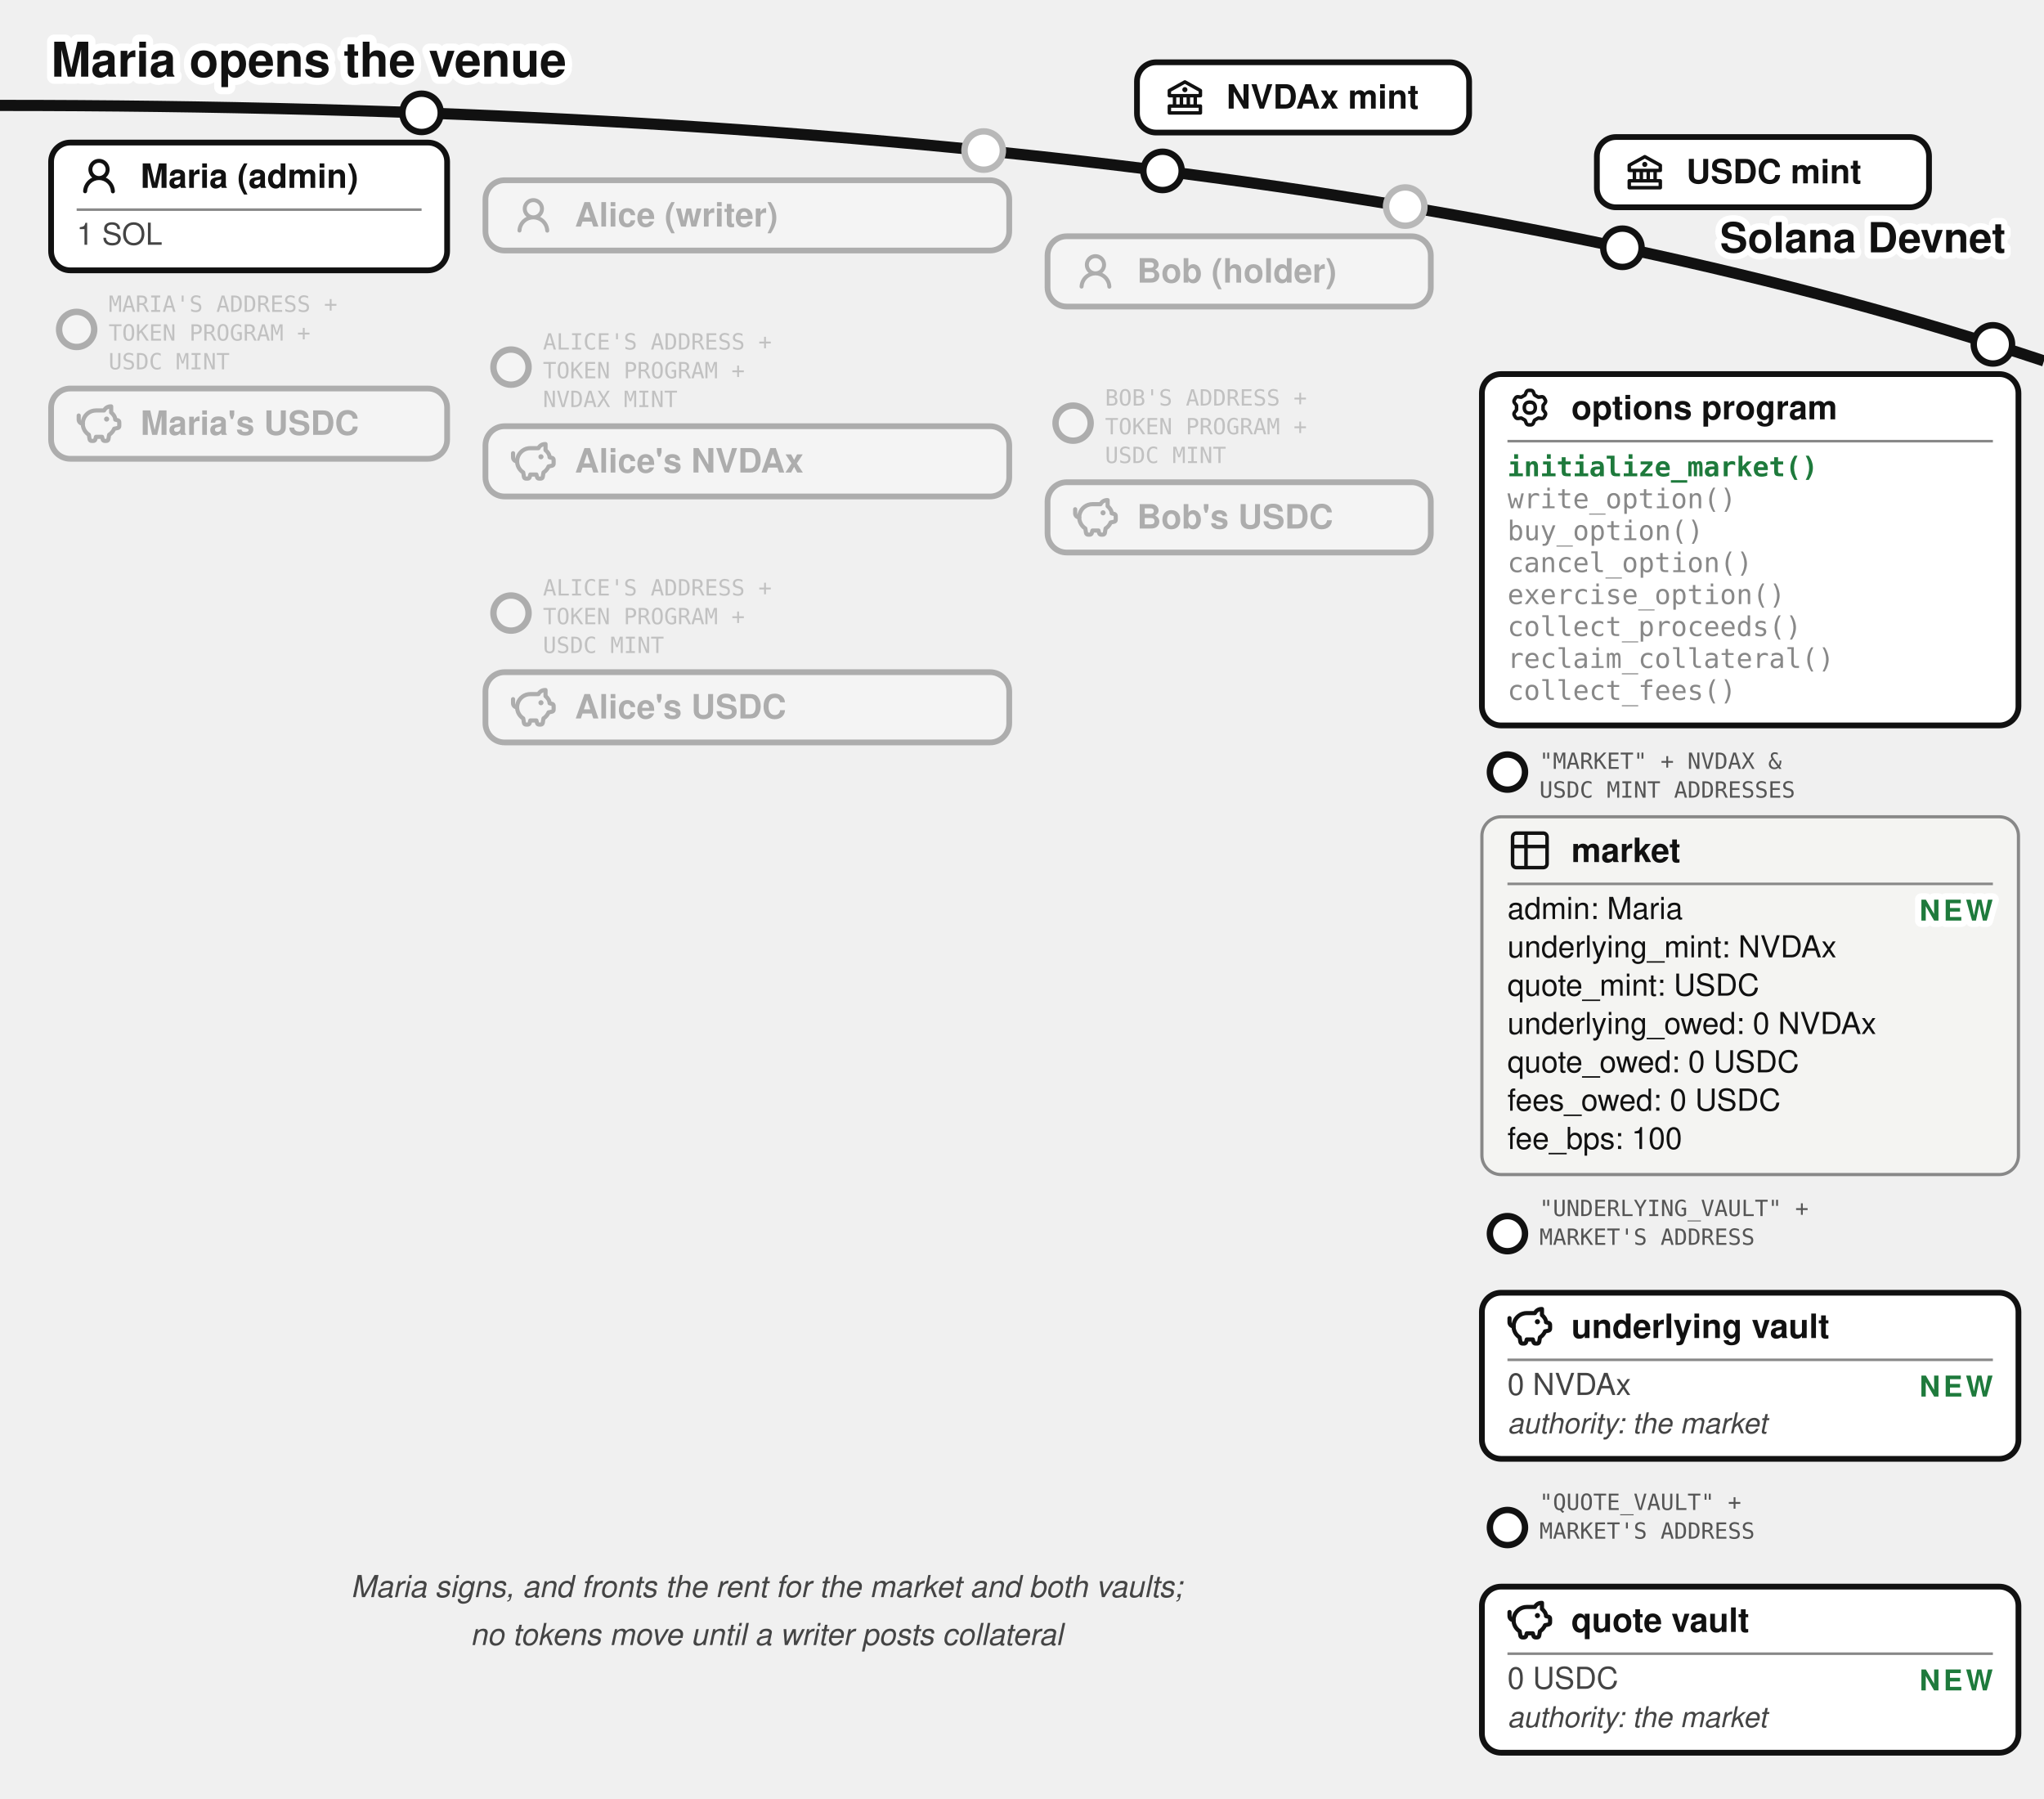
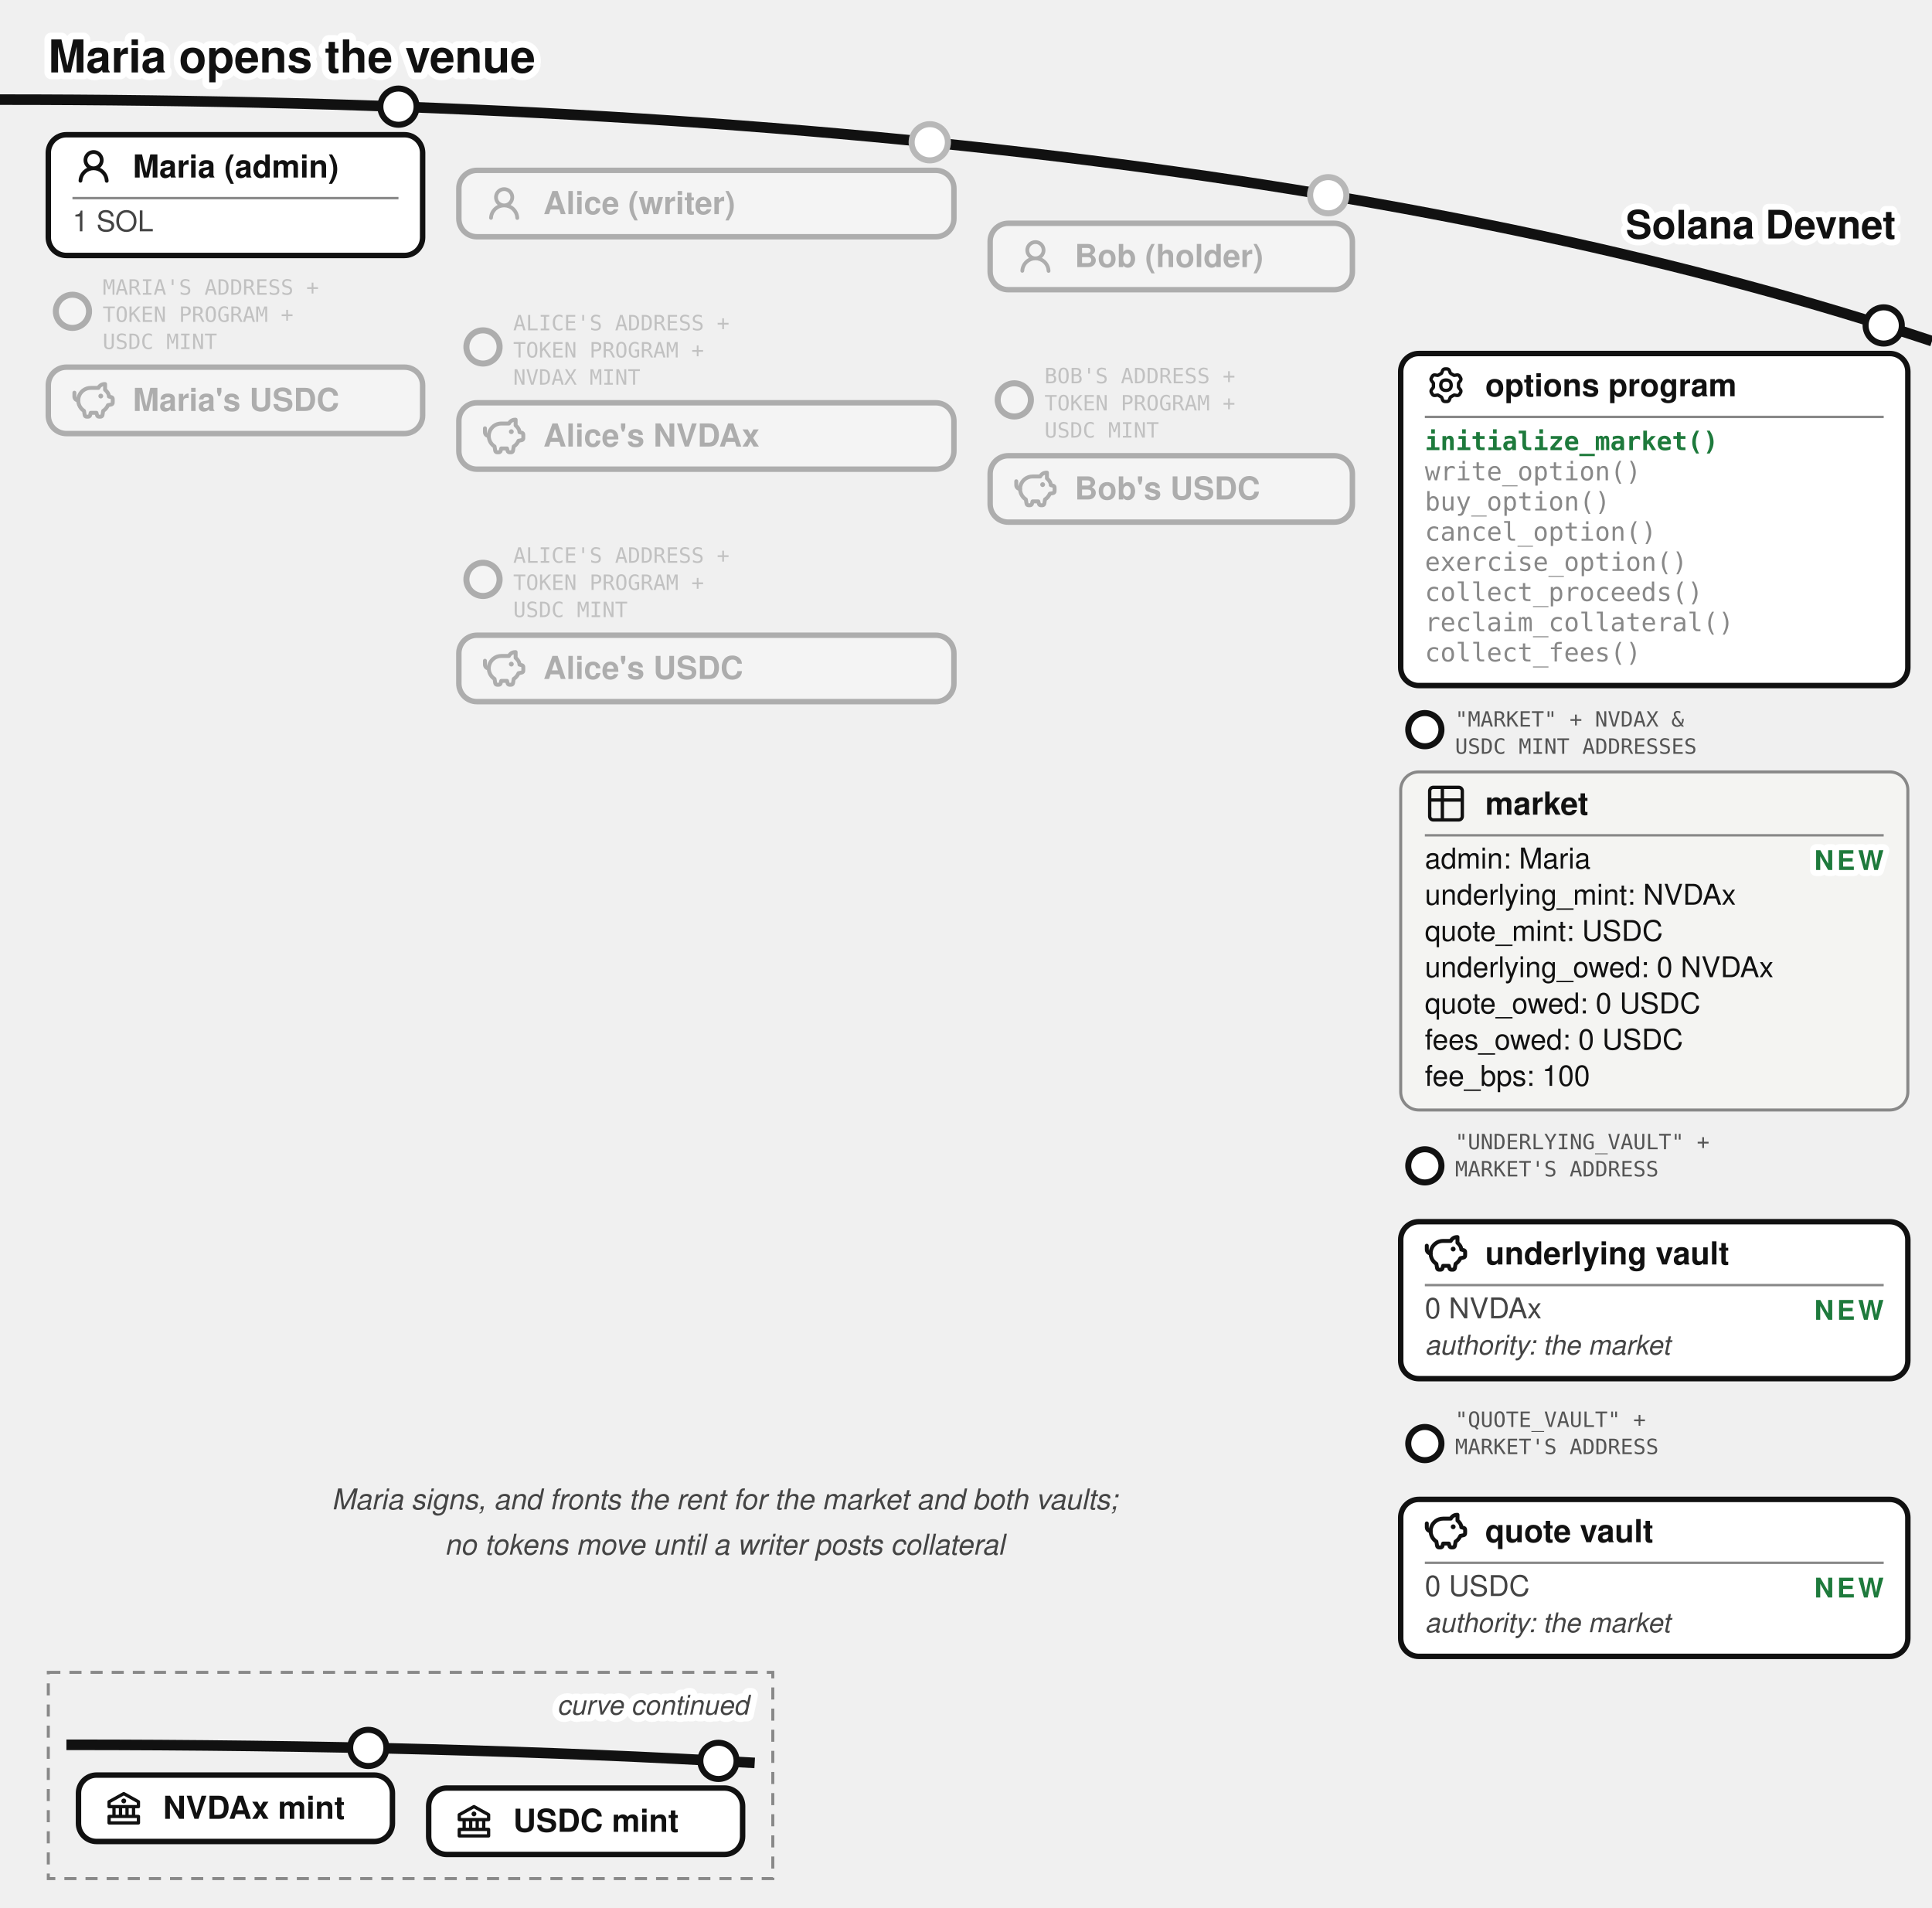
- <svg xmlns="http://www.w3.org/2000/svg" viewBox="0 0 640 563" font-family="'Denim INK', Helvetica, Arial, sans-serif" fill="#111">
+ <svg xmlns="http://www.w3.org/2000/svg" viewBox="0 0 640 632" font-family="'Denim INK', Helvetica, Arial, sans-serif" fill="#111">
  <text stroke="#fff" stroke-width="4.5" paint-order="stroke" stroke-linejoin="round" x="16" y="24" font-size="15" font-weight="bold">Maria opens the venue</text>
  <defs>
    <marker id="opt-arr" markerWidth="9" markerHeight="8" refX="8" refY="4" orient="auto">
      <path d="M0,0 L9,4 L0,8 z" fill="#1e7a3c" />
    </marker>
    <marker id="opt-arrg" markerWidth="9" markerHeight="8" refX="8" refY="4" orient="auto">
      <path d="M0,0 L9,4 L0,8 z" fill="#777" />
    </marker>
  </defs>
  <path d="M 0,33 Q 400,33 640,113" fill="none" stroke="#111" stroke-width="3.5" />
  <text stroke="#fff" stroke-width="4" paint-order="stroke" stroke-linejoin="round" x="628" y="79" font-size="13" font-weight="bold" text-anchor="end">Solana Devnet</text>
  <g>
-     <circle cx="364" cy="53.5" r="6" fill="#fff" stroke="#111" stroke-width="2" />
-     <rect x="356" y="19.5" width="104" height="22" rx="6" fill="#fff" stroke="#111" stroke-width="1.8" />
-     <g transform="translate(364,23.5)">
-       <g transform="translate(0.52,0.519) scale(0.54)" fill="#111">
-         <path d="m21.49 7.13l-9-5a.99.99 0 0 0-.97 0l-9.01 5C2.19 7.31 2 7.64 2 8v3c0 .55.45 1 1 1h2v4H3c-.55 0-1 .45-1 1v4c0 .55.45 1 1 1h18c.55 0 1-.45 1-1v-4c0-.55-.45-1-1-1h-2v-4h2c.55 0 1-.45 1-1V8a1 1 0 0 0-.51-.87M7 12h2v4H7zm6 0v4h-2v-4zm7 6v2H4v-2zm-3-2h-2v-4h2zm3-6H4V8.59l8-4.44l8 4.44z" />
-         <path d="M12 6a1.5 1.5 0 1 0 0 3a1.5 1.5 0 1 0 0-3" />
-       </g>
-     </g>
-     <text x="384" y="34" font-size="10.5" font-weight="bold">NVDAx mint</text>
-   </g>
-   <g>
-     <circle cx="508" cy="77.57" r="6" fill="#fff" stroke="#111" stroke-width="2" />
-     <rect x="500" y="42.9" width="104" height="22" rx="6" fill="#fff" stroke="#111" stroke-width="1.8" />
-     <g transform="translate(508,46.9)">
-       <g transform="translate(0.52,0.519) scale(0.54)" fill="#111">
-         <path d="m21.49 7.13l-9-5a.99.99 0 0 0-.97 0l-9.01 5C2.19 7.31 2 7.64 2 8v3c0 .55.45 1 1 1h2v4H3c-.55 0-1 .45-1 1v4c0 .55.45 1 1 1h18c.55 0 1-.45 1-1v-4c0-.55-.45-1-1-1h-2v-4h2c.55 0 1-.45 1-1V8a1 1 0 0 0-.51-.87M7 12h2v4H7zm6 0v4h-2v-4zm7 6v2H4v-2zm-3-2h-2v-4h2zm3-6H4V8.59l8-4.44l8 4.44z" />
-         <path d="M12 6a1.5 1.5 0 1 0 0 3a1.5 1.5 0 1 0 0-3" />
-       </g>
-     </g>
-     <text x="528" y="57.4" font-size="10.5" font-weight="bold">USDC mint</text>
-   </g>
-   <g>
    <circle cx="132" cy="35.33" r="6" fill="#fff" stroke="#111" stroke-width="2" />
    <rect x="16" y="44.63" width="124" height="40" rx="6" fill="#fff" stroke="#111" stroke-width="1.8" />
    <g transform="translate(24,48.13)">
      <g transform="translate(0.36,0.767) scale(0.8301)" fill="#111">
        <path d="M10.561 8.073a6 6 0 0 1 3.432 5.142a.75.75 0 1 1-1.498.07a4.5 4.5 0 0 0-8.99 0a.75.75 0 0 1-1.498-.07a6 6 0 0 1 3.431-5.142a3.999 3.999 0 1 1 5.123 0M10.5 5a2.5 2.5 0 1 0-5 0a2.5 2.5 0 0 0 5 0" />
      </g>
    </g>
    <text x="44" y="58.805" font-size="10.5" font-weight="bold">Maria (admin)</text>
    <line x1="24" y1="65.63" x2="132" y2="65.63" stroke="#888" stroke-width="0.8" />
    <text x="24" y="76.63" font-size="9.5" fill="#444">1 SOL</text>
  </g>
  <g opacity="0.3">
    <circle cx="24" cy="103.13" r="5.5" fill="#fff" stroke="#111" stroke-width="2" />
    <text x="34" y="97.63" font-size="7" font-family="'DejaVu Sans Mono', monospace" fill="#555">MARIA'S ADDRESS +</text>
    <text x="34" y="106.63" font-size="7" font-family="'DejaVu Sans Mono', monospace" fill="#555">TOKEN PROGRAM +</text>
    <text x="34" y="115.63" font-size="7" font-family="'DejaVu Sans Mono', monospace" fill="#555">USDC MINT</text>
    <rect x="16" y="121.63" width="124" height="22" rx="6" fill="#fff" stroke="#111" stroke-width="1.8" />
    <g transform="translate(24,125.63)">
      <g transform="translate(-0.624,-0.624) scale(0.6353)" fill="none" stroke="#111" stroke-linecap="round" stroke-linejoin="round" stroke-width="2.047">
        <path d="M14.5 5.5h-4A6.5 6.5 0 0 0 7 17.478l.288 1.738c.07.423.105.635.202.798a1 1 0 0 0 .49.416c.178.07.392.07.822.07c.397 0 .596 0 .764-.062a1 1 0 0 0 .479-.374c.1-.148.15-.34.246-.727l.209-.837h3l.21.837c.096.386.144.58.245.727a1 1 0 0 0 .479.374c.168.062.367.062.764.062c.43 0 .644 0 .821-.07a1 1 0 0 0 .49-.416c.098-.163.133-.375.203-.798L17 17.478a6.5 6.5 0 0 0 2.502-2.978l.89-.178c.77-.154 1.155-.231 1.381-.508c.227-.276.227-.669.227-1.453v-.3c0-.75 0-1.124-.212-1.396c-.212-.27-.575-.362-1.303-.544L20 10c0-1.5-1.167-2.833-2-3.5v-3h-.264c-1.37 0-2.623.774-3.236 2" />
        <path d="M15.875 9.75h-.125m.25 0a.25.25 0 1 1-.5 0a.25.25 0 0 1 .5 0M2 8v2a2 2 0 0 0 2 2" />
      </g>
    </g>
    <text x="44" y="136.13" font-size="10.5" font-weight="bold">Maria's USDC</text>
  </g>
  <circle cx="308" cy="47.13" r="7" fill="#fff" />
  <g opacity="0.3">
    <circle cx="308" cy="47.13" r="6" fill="#fff" stroke="#111" stroke-width="2" />
    <rect x="152" y="56.43" width="164" height="22" rx="6" fill="#fff" stroke="#111" stroke-width="1.8" />
    <g transform="translate(160,60.43)">
      <g transform="translate(0.36,0.767) scale(0.8301)" fill="#111">
        <path d="M10.561 8.073a6 6 0 0 1 3.432 5.142a.75.75 0 1 1-1.498.07a4.5 4.5 0 0 0-8.99 0a.75.75 0 0 1-1.498-.07a6 6 0 0 1 3.431-5.142a3.999 3.999 0 1 1 5.123 0M10.5 5a2.5 2.5 0 1 0-5 0a2.5 2.5 0 0 0 5 0" />
      </g>
    </g>
    <text x="180" y="70.93" font-size="10.5" font-weight="bold">Alice (writer)</text>
  </g>
  <g opacity="0.3">
    <circle cx="160" cy="114.93" r="5.5" fill="#fff" stroke="#111" stroke-width="2" />
    <text x="170" y="109.43" font-size="7" font-family="'DejaVu Sans Mono', monospace" fill="#555">ALICE'S ADDRESS +</text>
    <text x="170" y="118.43" font-size="7" font-family="'DejaVu Sans Mono', monospace" fill="#555">TOKEN PROGRAM +</text>
    <text x="170" y="127.43" font-size="7" font-family="'DejaVu Sans Mono', monospace" fill="#555">NVDAX MINT</text>
    <rect x="152" y="133.43" width="164" height="22" rx="6" fill="#fff" stroke="#111" stroke-width="1.8" />
    <g transform="translate(160,137.43)">
      <g transform="translate(-0.624,-0.624) scale(0.6353)" fill="none" stroke="#111" stroke-linecap="round" stroke-linejoin="round" stroke-width="2.047">
        <path d="M14.5 5.5h-4A6.5 6.5 0 0 0 7 17.478l.288 1.738c.07.423.105.635.202.798a1 1 0 0 0 .49.416c.178.07.392.07.822.07c.397 0 .596 0 .764-.062a1 1 0 0 0 .479-.374c.1-.148.15-.34.246-.727l.209-.837h3l.21.837c.096.386.144.58.245.727a1 1 0 0 0 .479.374c.168.062.367.062.764.062c.43 0 .644 0 .821-.07a1 1 0 0 0 .49-.416c.098-.163.133-.375.203-.798L17 17.478a6.5 6.5 0 0 0 2.502-2.978l.89-.178c.77-.154 1.155-.231 1.381-.508c.227-.276.227-.669.227-1.453v-.3c0-.75 0-1.124-.212-1.396c-.212-.27-.575-.362-1.303-.544L20 10c0-1.5-1.167-2.833-2-3.5v-3h-.264c-1.37 0-2.623.774-3.236 2" />
        <path d="M15.875 9.75h-.125m.25 0a.25.25 0 1 1-.5 0a.25.25 0 0 1 .5 0M2 8v2a2 2 0 0 0 2 2" />
      </g>
    </g>
    <text x="180" y="147.93" font-size="10.5" font-weight="bold">Alice's NVDAx</text>
  </g>
  <g opacity="0.3">
    <circle cx="160" cy="191.93" r="5.5" fill="#fff" stroke="#111" stroke-width="2" />
    <text x="170" y="186.43" font-size="7" font-family="'DejaVu Sans Mono', monospace" fill="#555">ALICE'S ADDRESS +</text>
    <text x="170" y="195.43" font-size="7" font-family="'DejaVu Sans Mono', monospace" fill="#555">TOKEN PROGRAM +</text>
    <text x="170" y="204.43" font-size="7" font-family="'DejaVu Sans Mono', monospace" fill="#555">USDC MINT</text>
    <rect x="152" y="210.43" width="164" height="22" rx="6" fill="#fff" stroke="#111" stroke-width="1.8" />
    <g transform="translate(160,214.43)">
      <g transform="translate(-0.624,-0.624) scale(0.6353)" fill="none" stroke="#111" stroke-linecap="round" stroke-linejoin="round" stroke-width="2.047">
        <path d="M14.5 5.5h-4A6.5 6.5 0 0 0 7 17.478l.288 1.738c.07.423.105.635.202.798a1 1 0 0 0 .49.416c.178.07.392.07.822.07c.397 0 .596 0 .764-.062a1 1 0 0 0 .479-.374c.1-.148.15-.34.246-.727l.209-.837h3l.21.837c.096.386.144.58.245.727a1 1 0 0 0 .479.374c.168.062.367.062.764.062c.43 0 .644 0 .821-.07a1 1 0 0 0 .49-.416c.098-.163.133-.375.203-.798L17 17.478a6.5 6.5 0 0 0 2.502-2.978l.89-.178c.77-.154 1.155-.231 1.381-.508c.227-.276.227-.669.227-1.453v-.3c0-.75 0-1.124-.212-1.396c-.212-.27-.575-.362-1.303-.544L20 10c0-1.5-1.167-2.833-2-3.5v-3h-.264c-1.37 0-2.623.774-3.236 2" />
        <path d="M15.875 9.75h-.125m.25 0a.25.25 0 1 1-.5 0a.25.25 0 0 1 .5 0M2 8v2a2 2 0 0 0 2 2" />
      </g>
    </g>
    <text x="180" y="224.93" font-size="10.5" font-weight="bold">Alice's USDC</text>
  </g>
  <circle cx="440" cy="64.67" r="7" fill="#fff" />
  <g opacity="0.3">
    <circle cx="440" cy="64.67" r="6" fill="#fff" stroke="#111" stroke-width="2" />
    <rect x="328" y="73.97" width="120" height="22" rx="6" fill="#fff" stroke="#111" stroke-width="1.8" />
    <g transform="translate(336,77.97)">
      <g transform="translate(0.36,0.767) scale(0.8301)" fill="#111">
        <path d="M10.561 8.073a6 6 0 0 1 3.432 5.142a.75.75 0 1 1-1.498.07a4.5 4.5 0 0 0-8.99 0a.75.75 0 0 1-1.498-.07a6 6 0 0 1 3.431-5.142a3.999 3.999 0 1 1 5.123 0M10.5 5a2.5 2.5 0 1 0-5 0a2.5 2.5 0 0 0 5 0" />
      </g>
    </g>
    <text x="356" y="88.47" font-size="10.5" font-weight="bold">Bob (holder)</text>
  </g>
  <g opacity="0.3">
    <circle cx="336" cy="132.47" r="5.5" fill="#fff" stroke="#111" stroke-width="2" />
    <text x="346" y="126.97" font-size="7" font-family="'DejaVu Sans Mono', monospace" fill="#555">BOB'S ADDRESS +</text>
    <text x="346" y="135.97" font-size="7" font-family="'DejaVu Sans Mono', monospace" fill="#555">TOKEN PROGRAM +</text>
    <text x="346" y="144.97" font-size="7" font-family="'DejaVu Sans Mono', monospace" fill="#555">USDC MINT</text>
    <rect x="328" y="150.97" width="120" height="22" rx="6" fill="#fff" stroke="#111" stroke-width="1.8" />
    <g transform="translate(336,154.97)">
      <g transform="translate(-0.624,-0.624) scale(0.6353)" fill="none" stroke="#111" stroke-linecap="round" stroke-linejoin="round" stroke-width="2.047">
        <path d="M14.5 5.5h-4A6.5 6.5 0 0 0 7 17.478l.288 1.738c.07.423.105.635.202.798a1 1 0 0 0 .49.416c.178.07.392.07.822.07c.397 0 .596 0 .764-.062a1 1 0 0 0 .479-.374c.1-.148.15-.34.246-.727l.209-.837h3l.21.837c.096.386.144.58.245.727a1 1 0 0 0 .479.374c.168.062.367.062.764.062c.43 0 .644 0 .821-.07a1 1 0 0 0 .49-.416c.098-.163.133-.375.203-.798L17 17.478a6.5 6.5 0 0 0 2.502-2.978l.89-.178c.77-.154 1.155-.231 1.381-.508c.227-.276.227-.669.227-1.453v-.3c0-.75 0-1.124-.212-1.396c-.212-.27-.575-.362-1.303-.544L20 10c0-1.5-1.167-2.833-2-3.5v-3h-.264c-1.37 0-2.623.774-3.236 2" />
        <path d="M15.875 9.75h-.125m.25 0a.25.25 0 1 1-.5 0a.25.25 0 0 1 .5 0M2 8v2a2 2 0 0 0 2 2" />
      </g>
    </g>
    <text x="356" y="165.47" font-size="10.5" font-weight="bold">Bob's USDC</text>
  </g>
  <g>
    <circle cx="624" cy="107.81" r="6" fill="#fff" stroke="#111" stroke-width="2" />
    <rect x="464" y="117.11" width="168" height="110" rx="6" fill="#fff" stroke="#111" stroke-width="1.8" />
    <g transform="translate(472,120.61)">
      <g transform="translate(0.951,0.952) scale(0.864)" fill="none" stroke="#111" stroke-linecap="round" stroke-linejoin="round" stroke-width="1.28">
        <path d="M11.808 7.727c0 .05.017.1.048.14l.667.84a.96.96 0 0 1 .082 1.08l-.392.676a.96.96 0 0 1-.975.47l-1.063-.16a.23.23 0 0 0-.145.027l-1.26.727a.23.23 0 0 0-.096.112l-.392 1a.96.96 0 0 1-.893.611h-.782a.96.96 0 0 1-.893-.61l-.392-1a.23.23 0 0 0-.096-.113L3.967 10.8a.23.23 0 0 0-.145-.028l-1.063.162a.96.96 0 0 1-.976-.47l-.39-.677a.96.96 0 0 1 .08-1.08l.67-.84a.22.22 0 0 0 .05-.14V6.273c0-.05-.018-.1-.05-.14l-.67-.84a.96.96 0 0 1-.08-1.08l.39-.676a.96.96 0 0 1 .976-.47l1.06.16a.23.23 0 0 0 .145-.027l1.262-.73a.23.23 0 0 0 .096-.113l.394-.996A.96.96 0 0 1 6.61.75h.784a.96.96 0 0 1 .893.61l.392.997q.028.075.096.116l1.26.727a.23.23 0 0 0 .145.028l1.062-.162a.96.96 0 0 1 .976.47l.391.677a.96.96 0 0 1-.081 1.08l-.67.84a.22.22 0 0 0-.049.14v1.454Z" />
        <path d="M7 8.996c1.277 0 1.996-.719 1.996-1.996S8.277 5.004 7 5.004S5.004 5.723 5.004 7S5.723 8.996 7 8.996" />
      </g>
    </g>
    <text x="492" y="131.285" font-size="10.5" font-weight="bold">options program</text>
    <line x1="472" y1="138.11" x2="624" y2="138.11" stroke="#888" stroke-width="0.8" />
    <text x="472" y="149.11" font-size="8.5" font-family="'DejaVu Sans Mono', Menlo, monospace" font-weight="bold" fill="#1e7a3c">initialize_market()</text>
    <text x="472" y="159.11" font-size="8.5" font-family="'DejaVu Sans Mono', Menlo, monospace" fill="#888">write_option()</text>
    <text x="472" y="169.11" font-size="8.5" font-family="'DejaVu Sans Mono', Menlo, monospace" fill="#888">buy_option()</text>
    <text x="472" y="179.11" font-size="8.5" font-family="'DejaVu Sans Mono', Menlo, monospace" fill="#888">cancel_option()</text>
    <text x="472" y="189.11" font-size="8.5" font-family="'DejaVu Sans Mono', Menlo, monospace" fill="#888">exercise_option()</text>
    <text x="472" y="199.11" font-size="8.5" font-family="'DejaVu Sans Mono', Menlo, monospace" fill="#888">collect_proceeds()</text>
    <text x="472" y="209.11" font-size="8.5" font-family="'DejaVu Sans Mono', Menlo, monospace" fill="#888">reclaim_collateral()</text>
    <text x="472" y="219.11" font-size="8.5" font-family="'DejaVu Sans Mono', Menlo, monospace" fill="#888">collect_fees()</text>
  </g>
  <g>
    <circle cx="472" cy="241.71" r="5.5" fill="#fff" stroke="#111" stroke-width="2" />
    <text x="482" y="240.71" font-size="7" font-family="'DejaVu Sans Mono', monospace" fill="#555">"MARKET" + NVDAX &amp;</text>
    <text x="482" y="249.71" font-size="7" font-family="'DejaVu Sans Mono', monospace" fill="#555">USDC MINT ADDRESSES</text>
    <rect x="464" y="255.71" width="168" height="112" rx="6" fill="#f4f4f2" stroke="#888" />
    <g transform="translate(472,259.21)">
      <g transform="translate(-0.195,-0.195) scale(0.6)" fill="none" stroke="#111" stroke-linecap="round" stroke-linejoin="round" stroke-width="1.843">
        <path d="M3 5a2 2 0 0 1 2-2h14a2 2 0 0 1 2 2v14a2 2 0 0 1-2 2H5a2 2 0 0 1-2-2zm0 5h18M10 3v18" />
      </g>
    </g>
    <text x="492" y="269.885" font-size="10.5" font-weight="bold">market</text>
    <line x1="472" y1="276.71" x2="624" y2="276.71" stroke="#888" stroke-width="0.8" />
    <text x="472" y="287.71" font-size="9.5">admin: Maria</text>
    <text stroke="#fff" stroke-width="4" paint-order="stroke" stroke-linejoin="round" x="624" y="288.21" font-size="9" font-weight="bold" letter-spacing="1" fill="#1e7a3c" text-anchor="end">NEW</text>
    <text x="472" y="299.71" font-size="9.5">underlying_mint: NVDAx</text>
    <text x="472" y="311.71" font-size="9.5">quote_mint: USDC</text>
    <text x="472" y="323.71" font-size="9.5">underlying_owed: 0 NVDAx</text>
    <text x="472" y="335.71" font-size="9.5">quote_owed: 0 USDC</text>
    <text x="472" y="347.71" font-size="9.5">fees_owed: 0 USDC</text>
    <text x="472" y="359.71" font-size="9.5">fee_bps: 100</text>
  </g>
  <g>
    <circle cx="472" cy="386.21" r="5.5" fill="#fff" stroke="#111" stroke-width="2" />
    <text x="482" y="380.71" font-size="7" font-family="'DejaVu Sans Mono', monospace" fill="#555">"UNDERLYING_VAULT" +</text>
    <text x="482" y="389.71" font-size="7" font-family="'DejaVu Sans Mono', monospace" fill="#555">MARKET'S ADDRESS</text>
    <text x="482" y="398.71" font-size="7" font-family="'DejaVu Sans Mono', monospace" fill="#555" />
    <rect x="464" y="404.71" width="168" height="52" rx="6" fill="#fff" stroke="#111" stroke-width="1.8" />
    <g transform="translate(472,408.21)">
      <g transform="translate(-0.624,-0.624) scale(0.6353)" fill="none" stroke="#111" stroke-linecap="round" stroke-linejoin="round" stroke-width="2.047">
        <path d="M14.5 5.5h-4A6.5 6.5 0 0 0 7 17.478l.288 1.738c.07.423.105.635.202.798a1 1 0 0 0 .49.416c.178.07.392.07.822.07c.397 0 .596 0 .764-.062a1 1 0 0 0 .479-.374c.1-.148.15-.34.246-.727l.209-.837h3l.21.837c.096.386.144.58.245.727a1 1 0 0 0 .479.374c.168.062.367.062.764.062c.43 0 .644 0 .821-.07a1 1 0 0 0 .49-.416c.098-.163.133-.375.203-.798L17 17.478a6.5 6.5 0 0 0 2.502-2.978l.89-.178c.77-.154 1.155-.231 1.381-.508c.227-.276.227-.669.227-1.453v-.3c0-.75 0-1.124-.212-1.396c-.212-.27-.575-.362-1.303-.544L20 10c0-1.5-1.167-2.833-2-3.5v-3h-.264c-1.37 0-2.623.774-3.236 2" />
        <path d="M15.875 9.75h-.125m.25 0a.25.25 0 1 1-.5 0a.25.25 0 0 1 .5 0M2 8v2a2 2 0 0 0 2 2" />
      </g>
    </g>
    <text x="492" y="418.885" font-size="10.5" font-weight="bold">underlying vault</text>
    <line x1="472" y1="425.71" x2="624" y2="425.71" stroke="#888" stroke-width="0.8" />
    <text x="472" y="436.71" font-size="9.5" fill="#444">0 NVDAx</text>
    <text stroke="#fff" stroke-width="4" paint-order="stroke" stroke-linejoin="round" x="624" y="437.21" font-size="9" font-weight="bold" letter-spacing="1" fill="#1e7a3c" text-anchor="end">NEW</text>
    <text x="472" y="448.71" font-size="9" font-style="italic" fill="#444">authority: the market</text>
  </g>
  <g>
    <circle cx="472" cy="478.21" r="5.5" fill="#fff" stroke="#111" stroke-width="2" />
    <text x="482" y="472.71" font-size="7" font-family="'DejaVu Sans Mono', monospace" fill="#555">"QUOTE_VAULT" +</text>
    <text x="482" y="481.71" font-size="7" font-family="'DejaVu Sans Mono', monospace" fill="#555">MARKET'S ADDRESS</text>
    <text x="482" y="490.71" font-size="7" font-family="'DejaVu Sans Mono', monospace" fill="#555" />
    <rect x="464" y="496.71" width="168" height="52" rx="6" fill="#fff" stroke="#111" stroke-width="1.8" />
    <g transform="translate(472,500.21)">
      <g transform="translate(-0.624,-0.624) scale(0.6353)" fill="none" stroke="#111" stroke-linecap="round" stroke-linejoin="round" stroke-width="2.047">
        <path d="M14.5 5.5h-4A6.5 6.5 0 0 0 7 17.478l.288 1.738c.07.423.105.635.202.798a1 1 0 0 0 .49.416c.178.07.392.07.822.07c.397 0 .596 0 .764-.062a1 1 0 0 0 .479-.374c.1-.148.15-.34.246-.727l.209-.837h3l.21.837c.096.386.144.58.245.727a1 1 0 0 0 .479.374c.168.062.367.062.764.062c.43 0 .644 0 .821-.07a1 1 0 0 0 .49-.416c.098-.163.133-.375.203-.798L17 17.478a6.5 6.5 0 0 0 2.502-2.978l.89-.178c.77-.154 1.155-.231 1.381-.508c.227-.276.227-.669.227-1.453v-.3c0-.75 0-1.124-.212-1.396c-.212-.27-.575-.362-1.303-.544L20 10c0-1.5-1.167-2.833-2-3.5v-3h-.264c-1.37 0-2.623.774-3.236 2" />
        <path d="M15.875 9.75h-.125m.25 0a.25.25 0 1 1-.5 0a.25.25 0 0 1 .5 0M2 8v2a2 2 0 0 0 2 2" />
      </g>
    </g>
    <text x="492" y="510.885" font-size="10.5" font-weight="bold">quote vault</text>
    <line x1="472" y1="517.71" x2="624" y2="517.71" stroke="#888" stroke-width="0.8" />
    <text x="472" y="528.71" font-size="9.5" fill="#444">0 USDC</text>
    <text stroke="#fff" stroke-width="4" paint-order="stroke" stroke-linejoin="round" x="624" y="529.21" font-size="9" font-weight="bold" letter-spacing="1" fill="#1e7a3c" text-anchor="end">NEW</text>
    <text x="472" y="540.71" font-size="9" font-style="italic" fill="#444">authority: the market</text>
  </g>
  <text x="240" y="500" font-size="9.5" fill="#444" font-style="italic" text-anchor="middle">Maria signs, and fronts the rent for the market and both vaults;</text>
  <text x="240" y="515" font-size="9.5" fill="#444" font-style="italic" text-anchor="middle">no tokens move until a writer posts collateral</text>
+   <rect x="16" y="554" width="240.0" height="68.323" fill="none" stroke="#888" stroke-width="1" stroke-dasharray="4 3" />
+   <text stroke="#fff" stroke-width="4.5" paint-order="stroke" stroke-linejoin="round" x="248.0" y="568" font-size="9" fill="#444" font-style="italic" text-anchor="end">curve continued</text>
+   <path d="M 22,578 Q 147.4,578 250.0,584.0" fill="none" stroke="#111" stroke-width="3.5" />
+   <circle cx="122" cy="579.030" r="6" fill="#fff" stroke="#111" stroke-width="2" />
+   <circle cx="238" cy="583.323" r="6" fill="#fff" stroke="#111" stroke-width="2" />
+   <g transform="translate(-330,568.530)">
+     <g>
+       <rect x="356" y="19.5" width="104" height="22" rx="6" fill="#fff" stroke="#111" stroke-width="1.8" />
+       <g transform="translate(364,23.5)">
+         <g transform="translate(0.52,0.519) scale(0.54)" fill="#111">
+           <path d="m21.49 7.13l-9-5a.99.99 0 0 0-.97 0l-9.01 5C2.19 7.31 2 7.64 2 8v3c0 .55.45 1 1 1h2v4H3c-.55 0-1 .45-1 1v4c0 .55.45 1 1 1h18c.55 0 1-.45 1-1v-4c0-.55-.45-1-1-1h-2v-4h2c.55 0 1-.45 1-1V8a1 1 0 0 0-.51-.87M7 12h2v4H7zm6 0v4h-2v-4zm7 6v2H4v-2zm-3-2h-2v-4h2zm3-6H4V8.59l8-4.44l8 4.44z" />
+           <path d="M12 6a1.5 1.5 0 1 0 0 3a1.5 1.5 0 1 0 0-3" />
+         </g>
+       </g>
+       <text x="384" y="34" font-size="10.5" font-weight="bold">NVDAx mint</text>
+     </g>
+   </g>
+   <g transform="translate(-358,549.423)">
+     <g>
+       <rect x="500" y="42.9" width="104" height="22" rx="6" fill="#fff" stroke="#111" stroke-width="1.8" />
+       <g transform="translate(508,46.9)">
+         <g transform="translate(0.52,0.519) scale(0.54)" fill="#111">
+           <path d="m21.49 7.13l-9-5a.99.99 0 0 0-.97 0l-9.01 5C2.19 7.31 2 7.64 2 8v3c0 .55.45 1 1 1h2v4H3c-.55 0-1 .45-1 1v4c0 .55.45 1 1 1h18c.55 0 1-.45 1-1v-4c0-.55-.45-1-1-1h-2v-4h2c.55 0 1-.45 1-1V8a1 1 0 0 0-.51-.87M7 12h2v4H7zm6 0v4h-2v-4zm7 6v2H4v-2zm-3-2h-2v-4h2zm3-6H4V8.59l8-4.44l8 4.44z" />
+           <path d="M12 6a1.5 1.5 0 1 0 0 3a1.5 1.5 0 1 0 0-3" />
+         </g>
+       </g>
+       <text x="528" y="57.4" font-size="10.5" font-weight="bold">USDC mint</text>
+     </g>
+   </g>
</svg>
